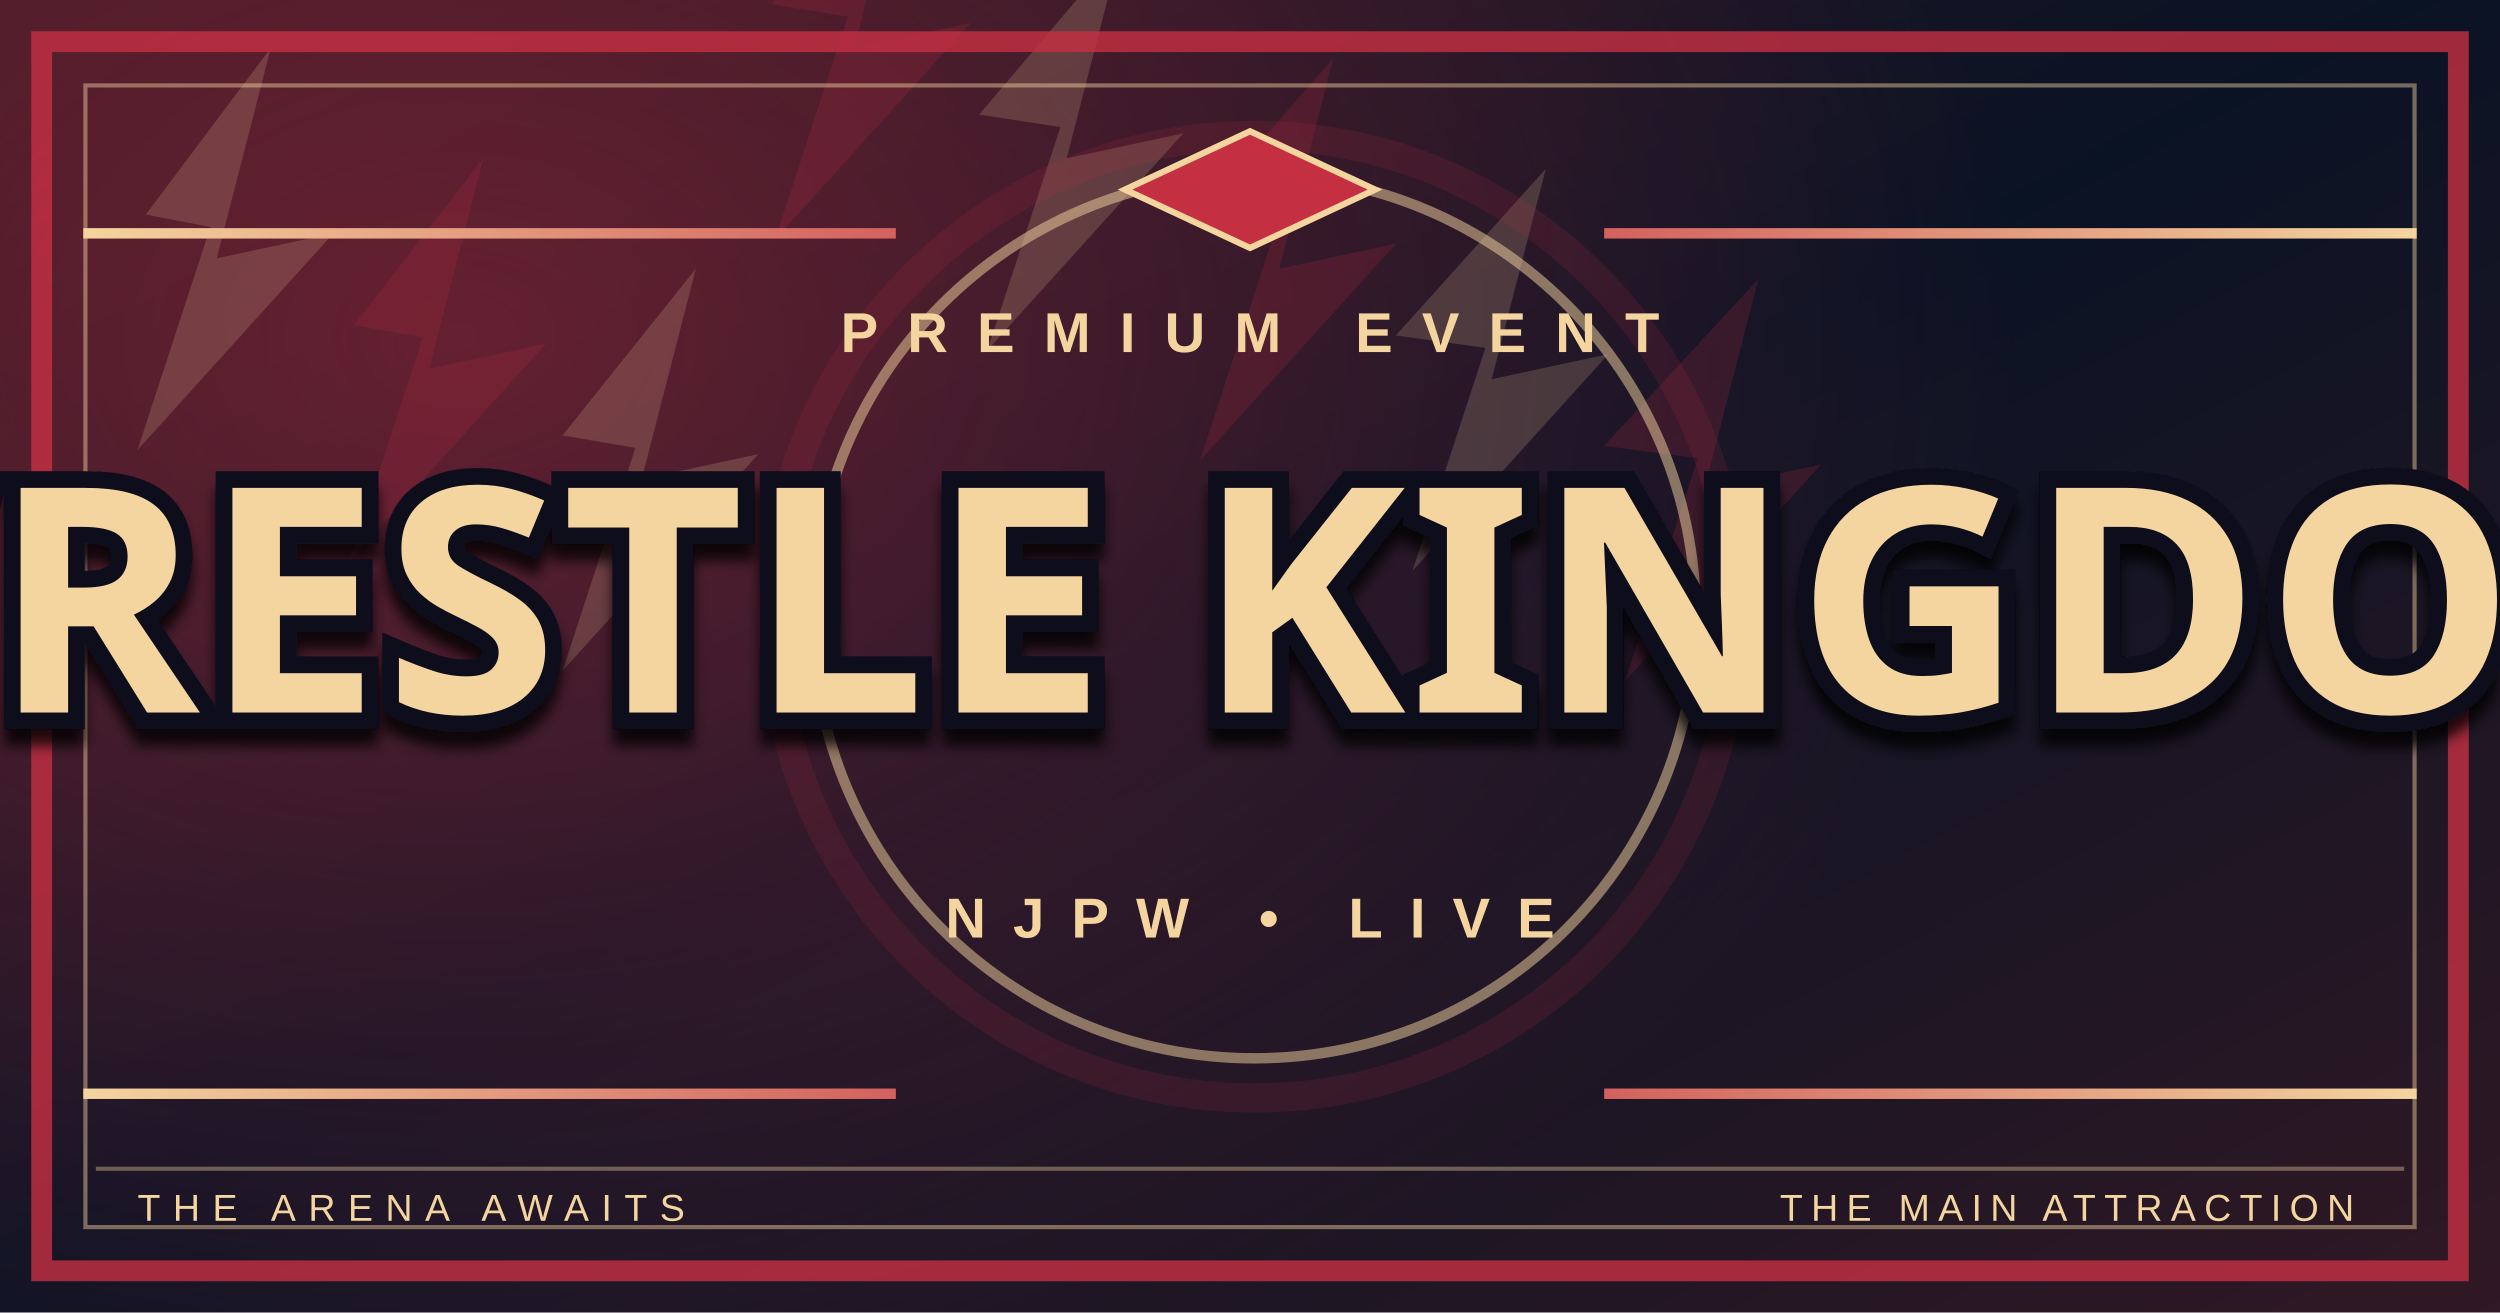
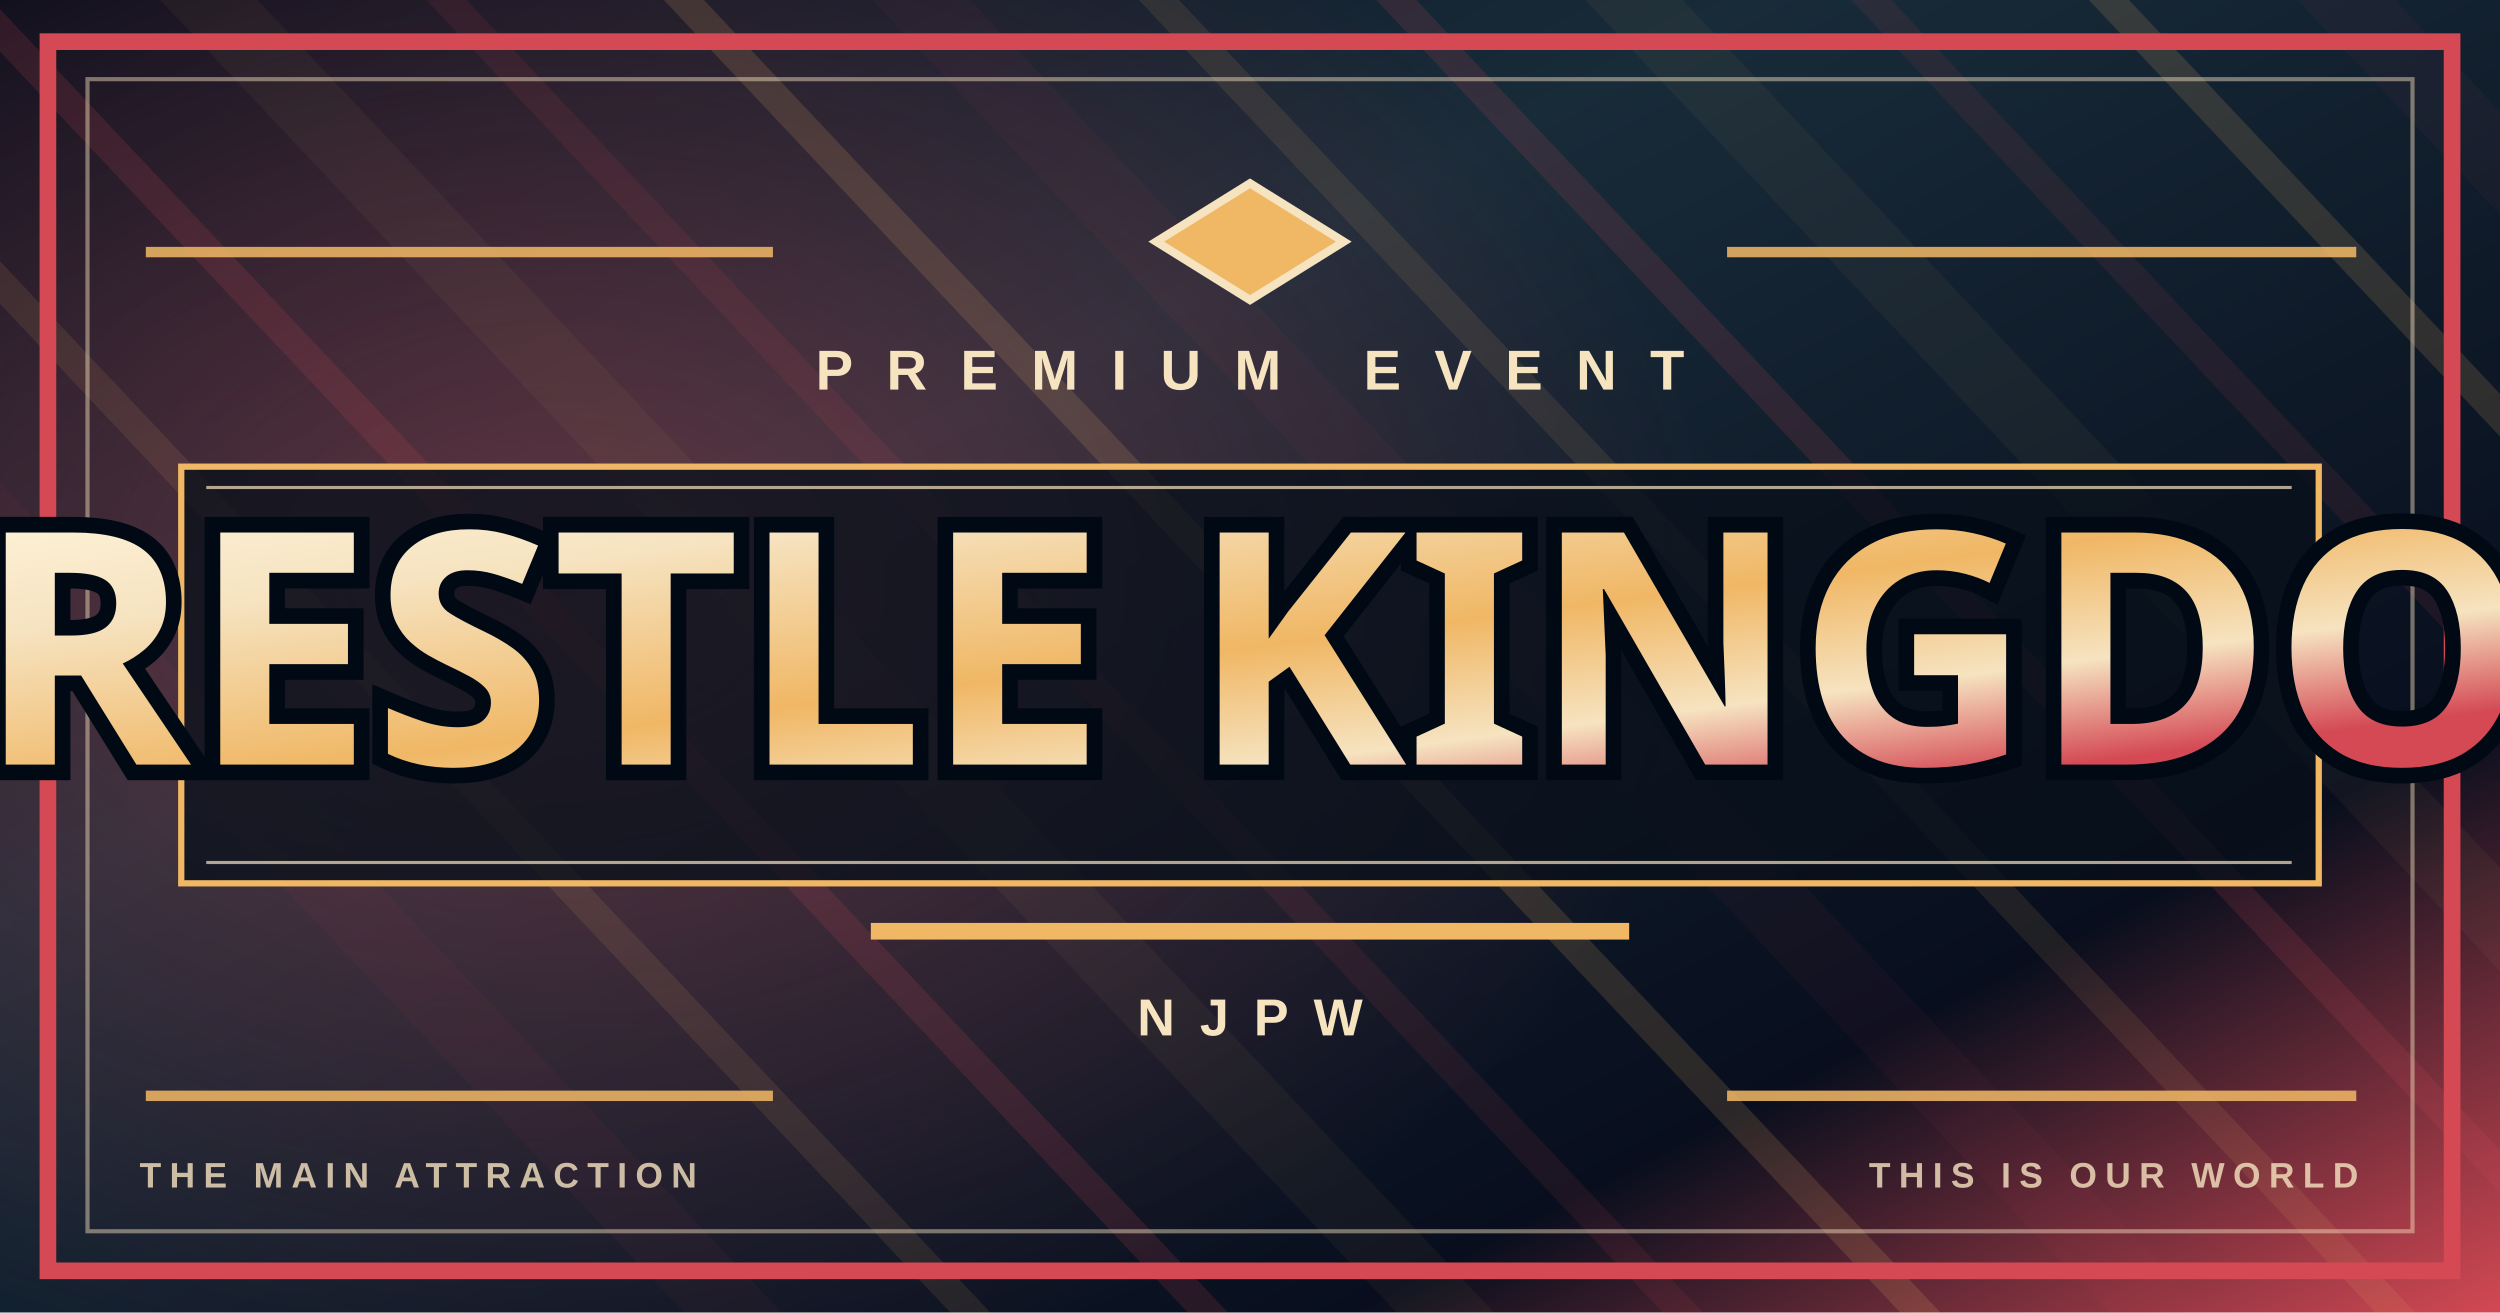
<svg xmlns="http://www.w3.org/2000/svg" width="1200" height="630" viewBox="0 0 1200 630" role="img" aria-label="WRESTLE KINGDOM event art">
  <defs>
-     <linearGradient id="bg" x1="0" y1="0" x2="1" y2="1">
-       <stop stop-color="#301824" />
-       <stop offset=".48" stop-color="#0a1324" />
-       <stop offset="1" stop-color="#301824" />
+     <linearGradient id="sky" x1="0" y1="0" x2="1" y2="1">
+       <stop stop-color="#070d1b" />
+       <stop offset=".35" stop-color="#182b39" />
+       <stop offset=".77" stop-color="#080e1d" />
+       <stop offset="1" stop-color="#d44954" />
+     </linearGradient>
+     <linearGradient id="chrome" x1="0" y1="0" x2="1" y2=".6">
+       <stop stop-color="#fff5dc" />
+       <stop offset=".27" stop-color="#f6e3c0" />
+       <stop offset=".59" stop-color="#f0b765" />
+       <stop offset=".81" stop-color="#f6e3c0" />
+       <stop offset="1" stop-color="#d44954" />
    </linearGradient>
    <radialGradient id="spot">
-       <stop stop-color="#c52f42" stop-opacity=".42" />
-       <stop offset="1" stop-color="#c52f42" stop-opacity="0" />
+       <stop stop-color="#d44954" stop-opacity=".39" />
+       <stop offset="1" stop-color="#d44954" stop-opacity="0" />
    </radialGradient>
-     <linearGradient id="plate">
-       <stop stop-color="#f4d59f" />
-       <stop offset=".5" stop-color="#c52f42" />
-       <stop offset="1" stop-color="#f4d59f" />
-     </linearGradient>
-     <filter id="ink" x="-8%" y="-30%" width="116%" height="165%">
-       <feDropShadow dx="0" dy="8" stdDeviation="3" flood-opacity=".8" />
-     </filter>
  </defs>
-   <path fill="url(#bg)" d="M0 0h1200v630H0z" />
-   <ellipse cx="220" cy="160" rx="750" ry="550" fill="url(#spot)" />
-   <path d="M70 103l60 -80 -26 101 56 -12 -94 104 35 -107z" fill="#f4d59f" opacity=".18" />
-   <path d="M170 156l62 -80 -26 101 56 -12 -94 104 35 -107z" fill="#c52f42" opacity=".18" />
-   <path d="M270 209l64 -80 -26 101 56 -12 -94 104 35 -107z" fill="#f4d59f" opacity=".18" />
-   <path d="M370 2l66 -80 -26 101 56 -12 -94 104 35 -107z" fill="#c52f42" opacity=".18" />
-   <path d="M470 55l68 -80 -26 101 56 -12 -94 104 35 -107z" fill="#f4d59f" opacity=".18" />
-   <path d="M570 108l70 -80 -26 101 56 -12 -94 104 35 -107z" fill="#c52f42" opacity=".18" />
-   <path d="M670 161l72 -80 -26 101 56 -12 -94 104 35 -107z" fill="#f4d59f" opacity=".18" />
-   <path d="M770 214l74 -80 -26 101 56 -12 -94 104 35 -107z" fill="#c52f42" opacity=".18" />
-   <circle cx="602" cy="296" r="212" fill="none" stroke="#f4d59f" stroke-width="5" opacity=".5" />
-   <circle cx="602" cy="296" r="231" fill="none" stroke="#c52f42" stroke-width="14" opacity=".14" />
-   <path d="M20 20H1180V610H20Z" fill="none" stroke="#c52f42" stroke-width="10" opacity=".8" />
-   <path d="M41 41H1159V589H41Z" fill="none" stroke="#f4d59f" stroke-width="2" opacity=".45" />
-   <path d="M40 112h390M770 112h390M40 525h390M770 525h390" fill="none" stroke="url(#plate)" stroke-width="5" />
-   <path d="M540 91l60 -28 60 28 -60 28z" fill="#c52f42" stroke="#f4d59f" stroke-width="3" />
-   <text x="600" y="169" text-anchor="middle" font-family="Arial,sans-serif" font-weight="900" font-size="27" letter-spacing="14" fill="#f4d59f">PREMIUM EVENT</text>
-   <text x="600" y="342" text-anchor="middle" textLength="1000" lengthAdjust="spacingAndGlyphs" font-size="151" font-family="Impact,'Arial Black',sans-serif" font-weight="1000" letter-spacing="2" fill="#f4d59f" stroke="#0a0c1a" stroke-width="16" paint-order="stroke" filter="url(#ink)">WRESTLE KINGDOM</text>
-   <path d="M275 396h650" stroke="url(#plate)" stroke-width="9" />
-   <text x="600" y="450" text-anchor="middle" font-family="Arial,sans-serif" font-size="27" font-weight="900" letter-spacing="13" fill="#f4d59f">NJPW • LIVE</text>
-   <path d="M46 561h1108" stroke="#f4d59f" stroke-width="2" opacity=".37" />
-   <text x="66" y="586" font-family="Arial,sans-serif" letter-spacing="6" font-size="18" fill="#f4d59f">THE ARENA AWAITS</text>
-   <text x="1130" y="586" text-anchor="end" font-family="Arial,sans-serif" letter-spacing="4" font-size="18" fill="#f4d59f">THE MAIN ATTRACTION</text>
+   <path fill="url(#sky)" d="M0 0h1200v630H0z" />
+   <ellipse cx="265" cy="280" rx="570" ry="390" fill="url(#spot)" />
+   <path d="M-270 -30L380 660" stroke="#d44954" opacity="0.05" stroke-width="34" />
+   <path d="M-156 -30L494 660" stroke="#f0b765" opacity="0.1" stroke-width="14" />
+   <path d="M-42 -30L608 660" stroke="#d44954" opacity="0.15" stroke-width="14" />
+   <path d="M72 -30L722 660" stroke="#f0b765" opacity="0.05" stroke-width="34" />
+   <path d="M186 -30L836 660" stroke="#d44954" opacity="0.1" stroke-width="14" />
+   <path d="M300 -30L950 660" stroke="#f0b765" opacity="0.15" stroke-width="14" />
+   <path d="M414 -30L1064 660" stroke="#d44954" opacity="0.05" stroke-width="34" />
+   <path d="M528 -30L1178 660" stroke="#f0b765" opacity="0.1" stroke-width="14" />
+   <path d="M642 -30L1292 660" stroke="#d44954" opacity="0.15" stroke-width="14" />
+   <path d="M756 -30L1406 660" stroke="#f0b765" opacity="0.05" stroke-width="34" />
+   <path d="M870 -30L1520 660" stroke="#d44954" opacity="0.1" stroke-width="14" />
+   <path d="M984 -30L1634 660" stroke="#f0b765" opacity="0.15" stroke-width="14" />
+   <path d="M1098 -30L1748 660" stroke="#d44954" opacity="0.05" stroke-width="34" />
+   <path d="M1212 -30L1862 660" stroke="#f0b765" opacity="0.1" stroke-width="14" />
+   <path d="M1326 -30L1976 660" stroke="#d44954" opacity="0.15" stroke-width="14" />
+   <g color="#f0b765" opacity=".48" transform="translate(0 0)">
+     <g fill="none" stroke="currentColor" stroke-width="11" stroke-linecap="round" stroke-linejoin="round">M745 452h365M808 451 949 92l135 359 M791 202h300M850 285h192M851 286v163M1032 286v163M794 205 950 52l154 153</g>
+   </g>
+   <path d="M23 20h1154v590H23Z" fill="none" stroke="#d44954" stroke-width="8" />
+   <path d="M42 38h1116v553H42Z" fill="none" stroke="#f6e3c0" stroke-width="2" opacity=".46" />
+   <path d="M70 121h301M829 121h302M70 526h301M829 526h302" stroke="#f0b765" stroke-width="5" opacity=".86" />
+   <path d="M600 88l45 28-45 28-45-28Z" fill="#f0b765" stroke="#f6e3c0" stroke-width="4" />
+   <text x="600" y="187" font-family="Arial,sans-serif" text-anchor="middle" font-size="27" letter-spacing="16" font-weight="900" fill="#f6e3c0">PREMIUM EVENT</text>
+   <path d="M87 224H1113V424H87Z" fill="#09101bc4" stroke="#f0b765" stroke-width="3" />
+   <path d="M99 234h1001M99 414h1001" stroke="#f6e3c0" stroke-width="1.5" opacity=".7" />
+   <text x="600" y="367" text-anchor="middle" font-family="Impact,'Arial Black',sans-serif" font-size="156" font-weight="1000" textLength="944" lengthAdjust="spacingAndGlyphs" fill="url(#chrome)" stroke="#010914" stroke-width="15" paint-order="stroke">WRESTLE KINGDOM</text>
+   <path d="M418 447h364" stroke="#f0b765" stroke-width="8" />
+   <text x="600" y="497" text-anchor="middle" fill="#f6e3c0" font-family="Arial,sans-serif" font-size="25" font-weight="900" letter-spacing="12">NJPW</text>
+   <text x="67" y="570" fill="#f6e3c0" opacity=".8" font-family="Arial,sans-serif" font-size="17" font-weight="900" letter-spacing="4">THE MAIN ATTRACTION</text>
+   <text x="1132" y="570" text-anchor="end" fill="#f6e3c0" opacity=".8" font-family="Arial,sans-serif" font-size="17" font-weight="900" letter-spacing="4">THIS IS OUR WORLD</text>
</svg>
